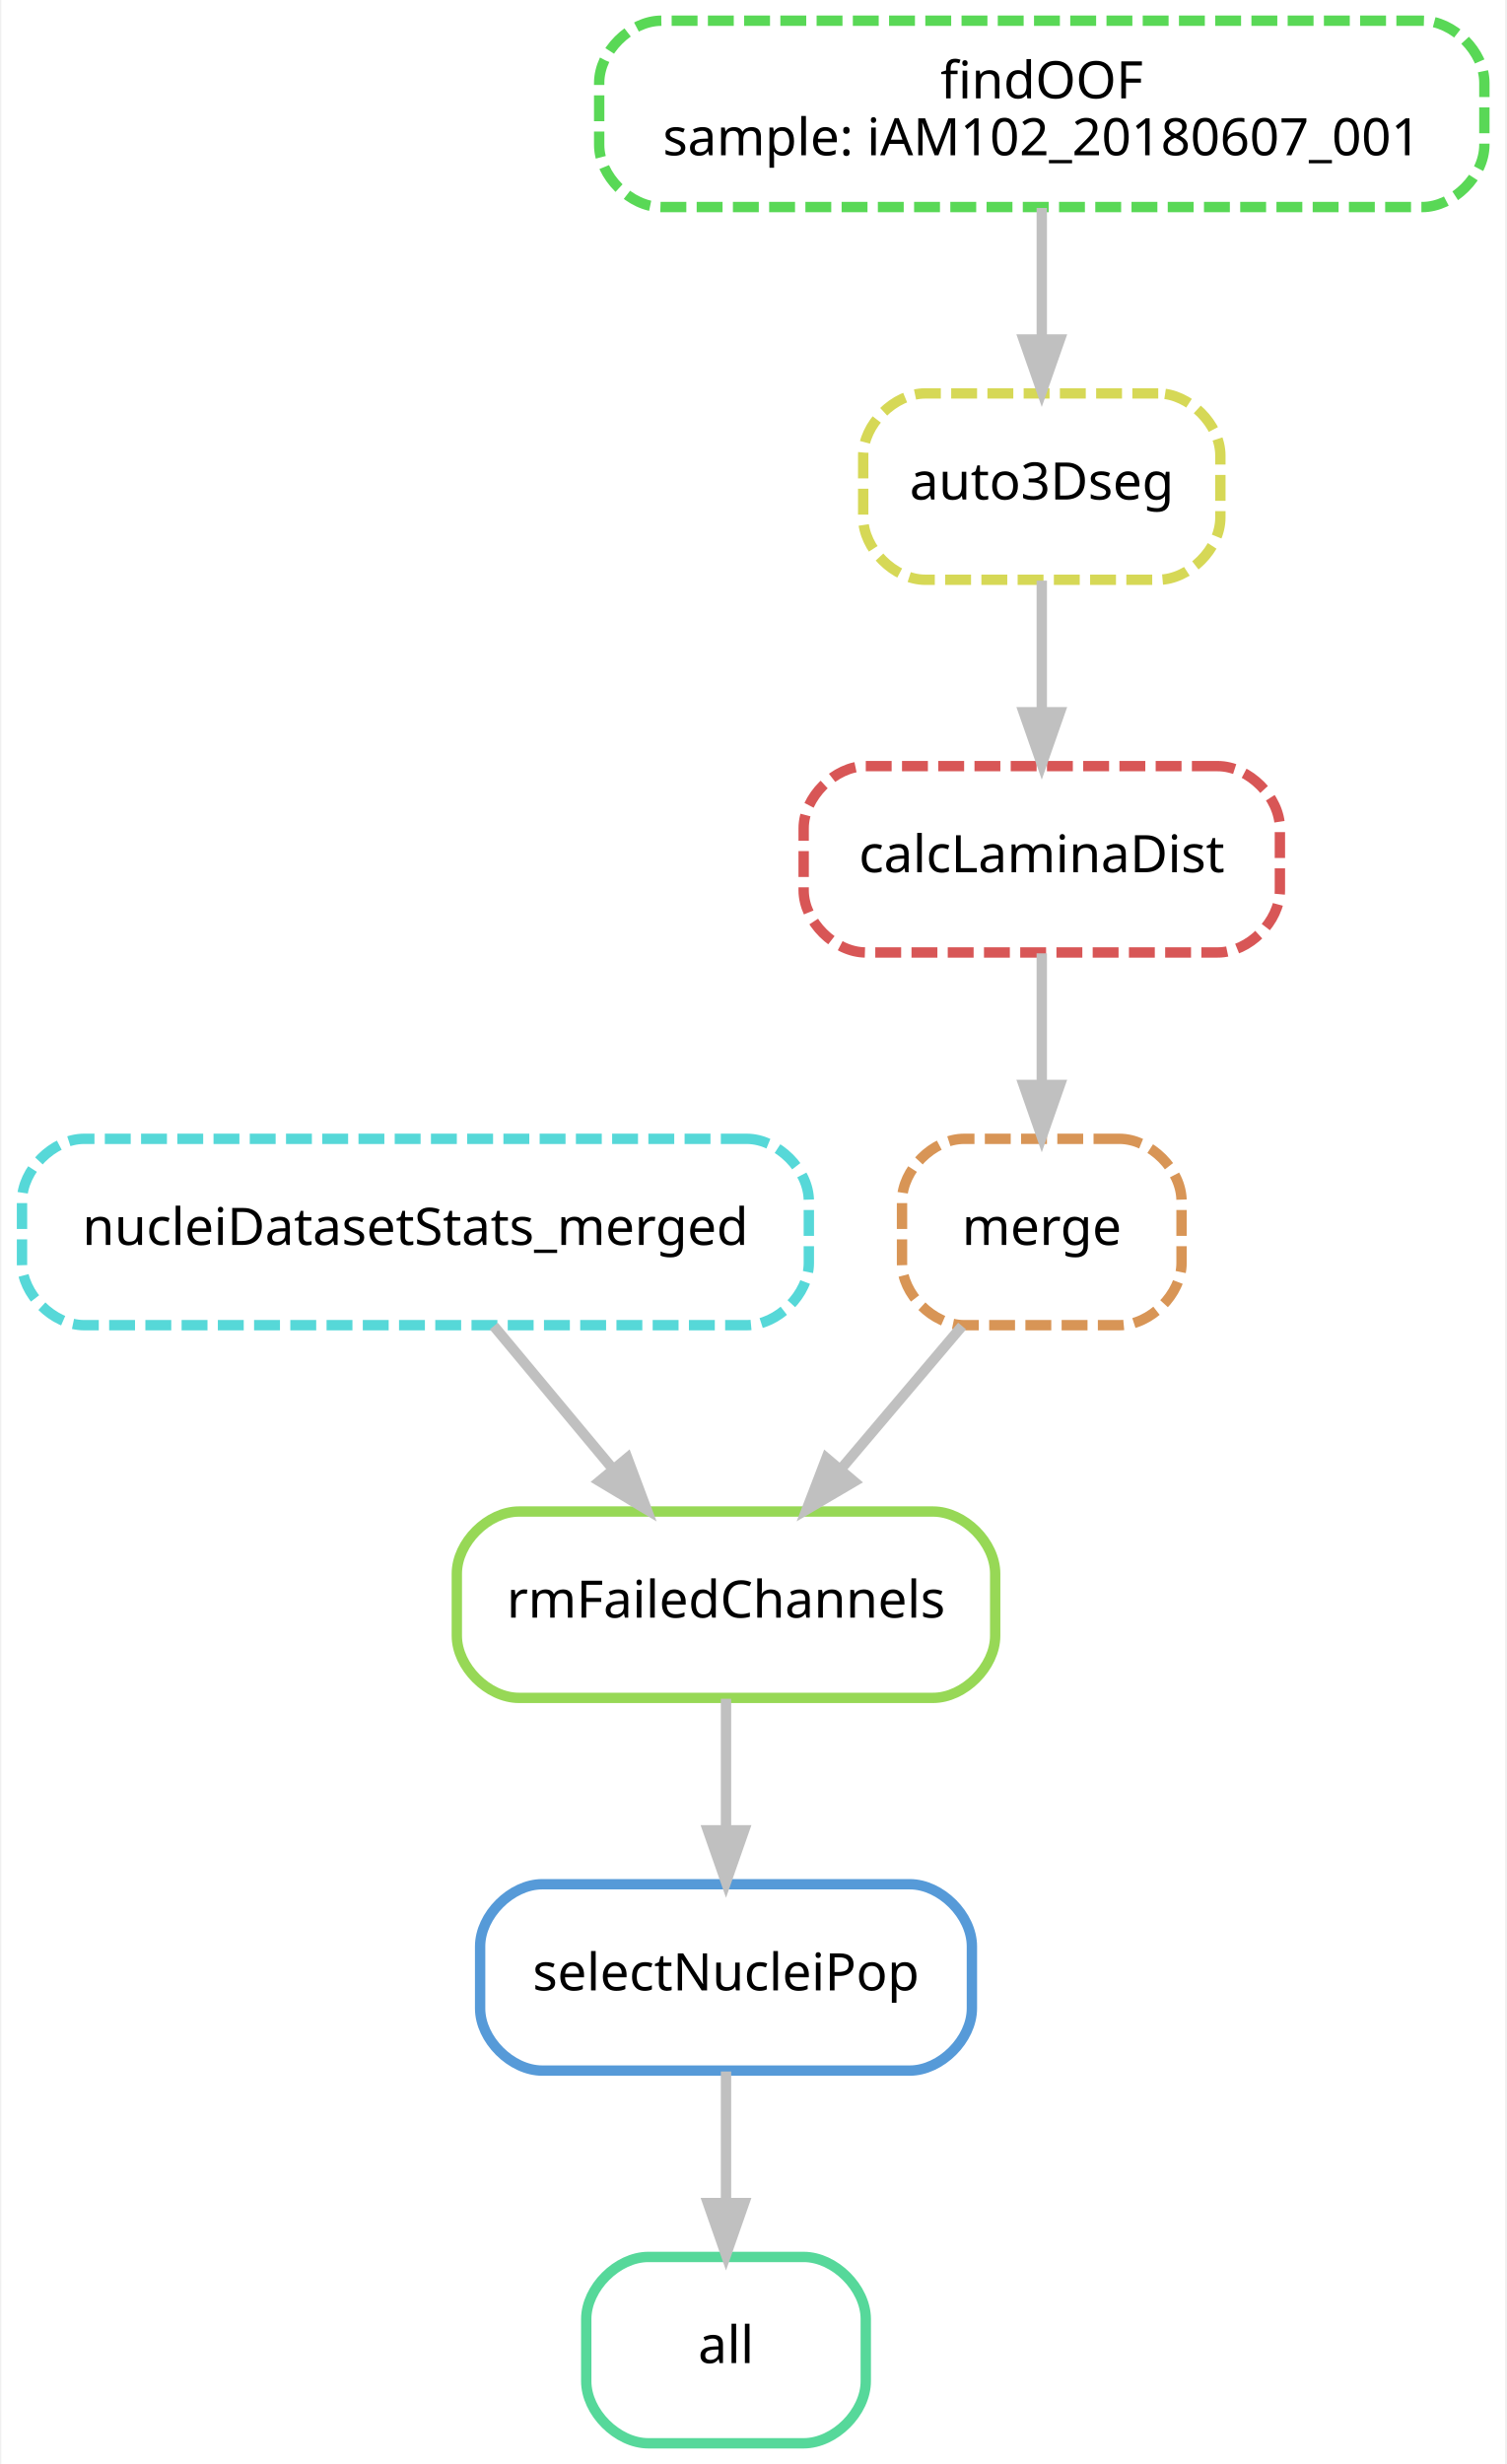
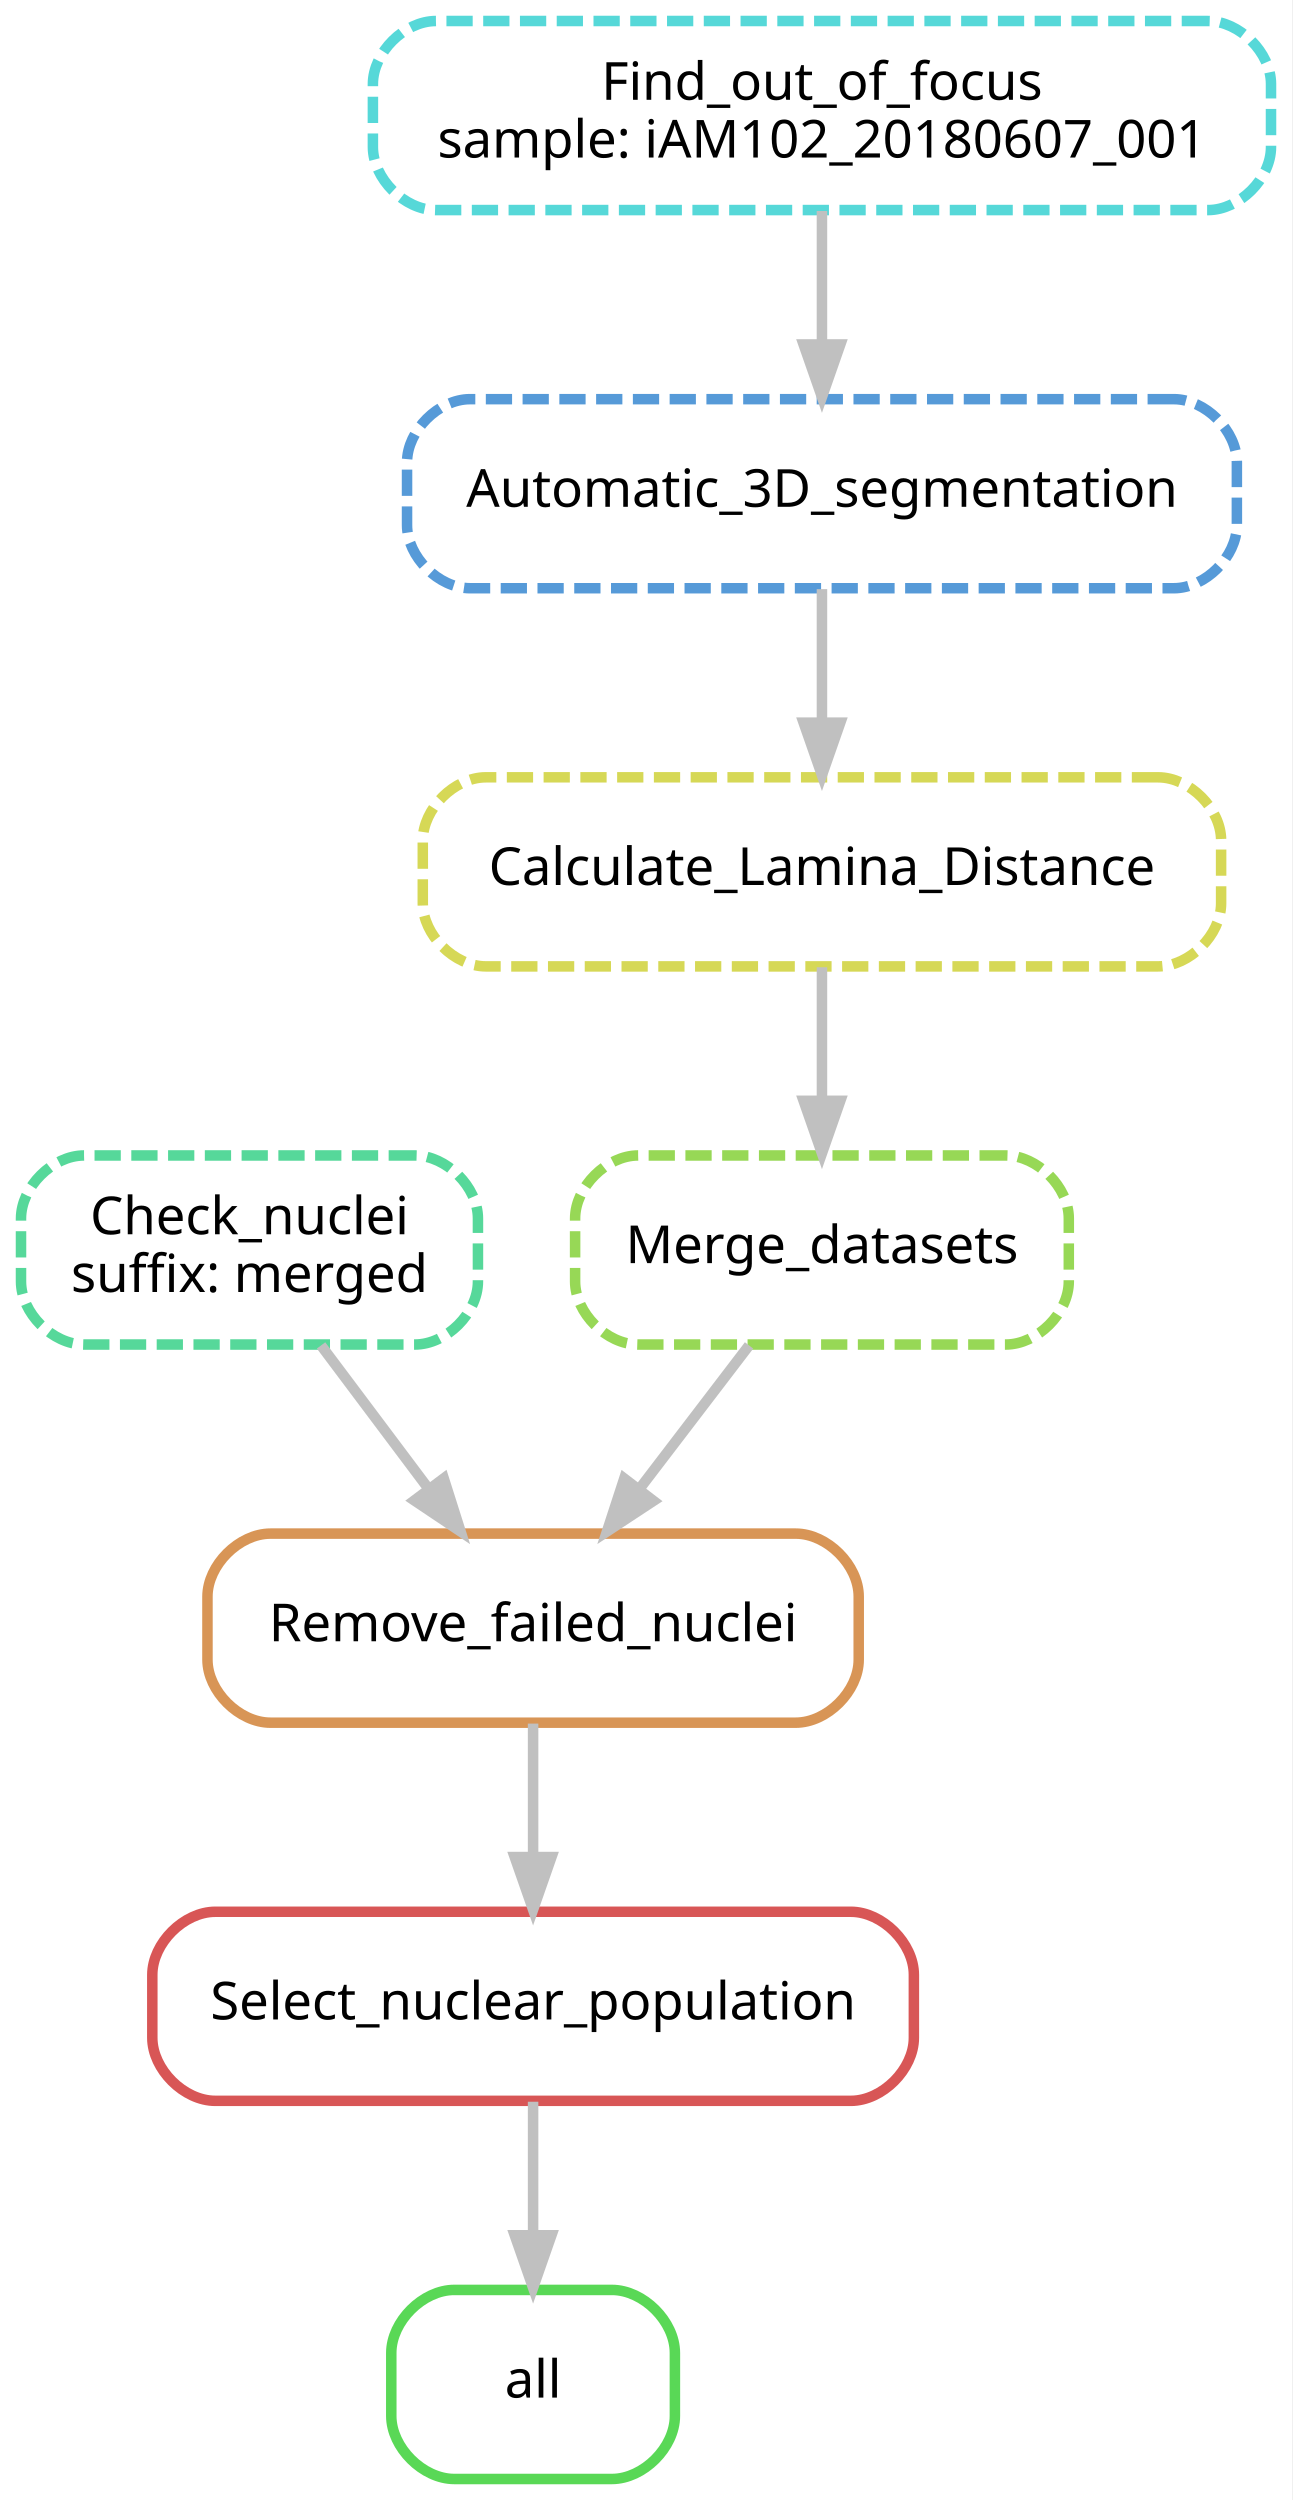
- <svg xmlns="http://www.w3.org/2000/svg" width="291pt" height="476pt" viewBox="0.00 0.00 290.50 476.00">
+ <svg xmlns="http://www.w3.org/2000/svg" width="246pt" height="476pt" viewBox="0.00 0.00 246.00 476.00">
  <g id="graph0" class="graph" transform="scale(1 1) rotate(0) translate(4 472)">
-     <polygon fill="#ffffff" stroke="transparent" points="-4,4 -4,-472 286.5,-472 286.5,4 -4,4" />
+     <polygon fill="#ffffff" stroke="transparent" points="-4,4 -4,-472 242,-472 242,4 -4,4" />
    <g id="node1" class="node">
-       <path fill="none" stroke="#56d89a" stroke-width="2" d="M151,-36C151,-36 121,-36 121,-36 115,-36 109,-30 109,-24 109,-24 109,-12 109,-12 109,-6 115,0 121,0 121,0 151,0 151,0 157,0 163,-6 163,-12 163,-12 163,-24 163,-24 163,-30 157,-36 151,-36" />
-       <text text-anchor="middle" x="136" y="-15.5" font-family="sans" font-size="10.00" fill="#000000">all</text>
+       <path fill="none" stroke="#59d856" stroke-width="2" d="M112.5,-36C112.5,-36 82.5,-36 82.5,-36 76.5,-36 70.5,-30 70.5,-24 70.5,-24 70.5,-12 70.5,-12 70.5,-6 76.5,0 82.5,0 82.5,0 112.5,0 112.5,0 118.5,0 124.5,-6 124.5,-12 124.5,-12 124.5,-24 124.5,-24 124.5,-30 118.5,-36 112.5,-36" />
+       <text text-anchor="middle" x="97.5" y="-15.5" font-family="sans" font-size="10.00" fill="#000000">all</text>
    </g>
    <g id="node2" class="node">
-       <path fill="none" stroke="#569ad8" stroke-width="2" d="M171.5,-108C171.5,-108 100.5,-108 100.5,-108 94.5,-108 88.5,-102 88.5,-96 88.5,-96 88.5,-84 88.5,-84 88.5,-78 94.5,-72 100.5,-72 100.5,-72 171.5,-72 171.5,-72 177.5,-72 183.5,-78 183.5,-84 183.5,-84 183.5,-96 183.5,-96 183.5,-102 177.5,-108 171.5,-108" />
-       <text text-anchor="middle" x="136" y="-87.5" font-family="sans" font-size="10.00" fill="#000000">selectNucleiPop</text>
+       <path fill="none" stroke="#d85656" stroke-width="2" d="M158,-108C158,-108 37,-108 37,-108 31,-108 25,-102 25,-96 25,-96 25,-84 25,-84 25,-78 31,-72 37,-72 37,-72 158,-72 158,-72 164,-72 170,-78 170,-84 170,-84 170,-96 170,-96 170,-102 164,-108 158,-108" />
+       <text text-anchor="middle" x="97.5" y="-87.5" font-family="sans" font-size="10.00" fill="#000000">Select_nuclear_population</text>
    </g>
    <g id="edge1" class="edge">
-       <path fill="none" stroke="#c0c0c0" stroke-width="2" d="M136,-71.831C136,-64.131 136,-54.974 136,-46.417" />
-       <polygon fill="#c0c0c0" stroke="#c0c0c0" stroke-width="2" points="139.5,-46.413 136,-36.413 132.5,-46.413 139.5,-46.413" />
+       <path fill="none" stroke="#c0c0c0" stroke-width="2" d="M97.5,-71.831C97.5,-64.131 97.5,-54.974 97.5,-46.417" />
+       <polygon fill="#c0c0c0" stroke="#c0c0c0" stroke-width="2" points="101,-46.413 97.5,-36.413 94,-46.413 101,-46.413" />
    </g>
    <g id="node3" class="node">
-       <path fill="none" stroke="#97d856" stroke-width="2" d="M176,-180C176,-180 96,-180 96,-180 90,-180 84,-174 84,-168 84,-168 84,-156 84,-156 84,-150 90,-144 96,-144 96,-144 176,-144 176,-144 182,-144 188,-150 188,-156 188,-156 188,-168 188,-168 188,-174 182,-180 176,-180" />
-       <text text-anchor="middle" x="136" y="-159.5" font-family="sans" font-size="10.00" fill="#000000">rmFailedChannels</text>
+       <path fill="none" stroke="#d89556" stroke-width="2" d="M147.5,-180C147.5,-180 47.5,-180 47.5,-180 41.5,-180 35.5,-174 35.5,-168 35.5,-168 35.5,-156 35.5,-156 35.5,-150 41.5,-144 47.5,-144 47.5,-144 147.5,-144 147.5,-144 153.5,-144 159.5,-150 159.5,-156 159.5,-156 159.5,-168 159.5,-168 159.5,-174 153.5,-180 147.5,-180" />
+       <text text-anchor="middle" x="97.5" y="-159.5" font-family="sans" font-size="10.00" fill="#000000">Remove_failed_nuclei</text>
    </g>
    <g id="edge2" class="edge">
-       <path fill="none" stroke="#c0c0c0" stroke-width="2" d="M136,-143.831C136,-136.131 136,-126.974 136,-118.417" />
-       <polygon fill="#c0c0c0" stroke="#c0c0c0" stroke-width="2" points="139.5,-118.413 136,-108.413 132.5,-118.413 139.5,-118.413" />
+       <path fill="none" stroke="#c0c0c0" stroke-width="2" d="M97.5,-143.831C97.5,-136.131 97.5,-126.974 97.5,-118.417" />
+       <polygon fill="#c0c0c0" stroke="#c0c0c0" stroke-width="2" points="101,-118.413 97.5,-108.413 94,-118.413 101,-118.413" />
    </g>
    <g id="node4" class="node">
-       <path fill="none" stroke="#56d8d8" stroke-width="2" stroke-dasharray="5,2" d="M140,-252C140,-252 12,-252 12,-252 6,-252 0,-246 0,-240 0,-240 0,-228 0,-228 0,-222 6,-216 12,-216 12,-216 140,-216 140,-216 146,-216 152,-222 152,-228 152,-228 152,-240 152,-240 152,-246 146,-252 140,-252" />
-       <text text-anchor="middle" x="76" y="-231.5" font-family="sans" font-size="10.00" fill="#000000">nucleiDatasetStats_merged</text>
+       <path fill="none" stroke="#56d89a" stroke-width="2" stroke-dasharray="5,2" d="M75,-252C75,-252 12,-252 12,-252 6,-252 0,-246 0,-240 0,-240 0,-228 0,-228 0,-222 6,-216 12,-216 12,-216 75,-216 75,-216 81,-216 87,-222 87,-228 87,-228 87,-240 87,-240 87,-246 81,-252 75,-252" />
+       <text text-anchor="middle" x="43.5" y="-237" font-family="sans" font-size="10.00" fill="#000000">Check_nuclei</text>
+       <text text-anchor="middle" x="43.5" y="-226" font-family="sans" font-size="10.00" fill="#000000">suffix: merged</text>
    </g>
    <g id="edge3" class="edge">
-       <path fill="none" stroke="#c0c0c0" stroke-width="2" d="M91.141,-215.831C98.122,-207.454 106.539,-197.353 114.188,-188.175" />
-       <polygon fill="#c0c0c0" stroke="#c0c0c0" stroke-width="2" points="116.942,-190.336 120.656,-180.413 111.565,-185.855 116.942,-190.336" />
+       <path fill="none" stroke="#c0c0c0" stroke-width="2" d="M57.127,-215.831C63.346,-207.539 70.832,-197.557 77.66,-188.453" />
+       <polygon fill="#c0c0c0" stroke="#c0c0c0" stroke-width="2" points="80.49,-190.513 83.69,-180.413 74.89,-186.313 80.49,-190.513" />
    </g>
    <g id="node5" class="node">
-       <path fill="none" stroke="#d89556" stroke-width="2" stroke-dasharray="5,2" d="M212,-252C212,-252 182,-252 182,-252 176,-252 170,-246 170,-240 170,-240 170,-228 170,-228 170,-222 176,-216 182,-216 182,-216 212,-216 212,-216 218,-216 224,-222 224,-228 224,-228 224,-240 224,-240 224,-246 218,-252 212,-252" />
-       <text text-anchor="middle" x="197" y="-231.5" font-family="sans" font-size="10.00" fill="#000000">merge</text>
+       <path fill="none" stroke="#97d856" stroke-width="2" stroke-dasharray="5,2" d="M187.5,-252C187.5,-252 117.5,-252 117.5,-252 111.5,-252 105.5,-246 105.5,-240 105.5,-240 105.5,-228 105.5,-228 105.5,-222 111.5,-216 117.5,-216 117.5,-216 187.5,-216 187.5,-216 193.5,-216 199.5,-222 199.5,-228 199.5,-228 199.5,-240 199.5,-240 199.5,-246 193.5,-252 187.5,-252" />
+       <text text-anchor="middle" x="152.5" y="-231.5" font-family="sans" font-size="10.00" fill="#000000">Merge_datasets</text>
    </g>
    <g id="edge4" class="edge">
-       <path fill="none" stroke="#c0c0c0" stroke-width="2" d="M181.607,-215.831C174.51,-207.454 165.952,-197.353 158.176,-188.175" />
-       <polygon fill="#c0c0c0" stroke="#c0c0c0" stroke-width="2" points="160.735,-185.781 151.6,-180.413 155.394,-190.306 160.735,-185.781" />
+       <path fill="none" stroke="#c0c0c0" stroke-width="2" d="M138.621,-215.831C132.286,-207.539 124.662,-197.557 117.707,-188.453" />
+       <polygon fill="#c0c0c0" stroke="#c0c0c0" stroke-width="2" points="120.418,-186.235 111.566,-180.413 114.855,-190.485 120.418,-186.235" />
    </g>
    <g id="node6" class="node">
-       <path fill="none" stroke="#d85656" stroke-width="2" stroke-dasharray="5,2" d="M231,-324C231,-324 163,-324 163,-324 157,-324 151,-318 151,-312 151,-312 151,-300 151,-300 151,-294 157,-288 163,-288 163,-288 231,-288 231,-288 237,-288 243,-294 243,-300 243,-300 243,-312 243,-312 243,-318 237,-324 231,-324" />
-       <text text-anchor="middle" x="197" y="-303.5" font-family="sans" font-size="10.00" fill="#000000">calcLaminaDist</text>
+       <path fill="none" stroke="#d6d856" stroke-width="2" stroke-dasharray="5,2" d="M216.5,-324C216.5,-324 88.5,-324 88.5,-324 82.5,-324 76.5,-318 76.5,-312 76.5,-312 76.5,-300 76.5,-300 76.5,-294 82.5,-288 88.5,-288 88.5,-288 216.5,-288 216.5,-288 222.5,-288 228.5,-294 228.5,-300 228.5,-300 228.5,-312 228.5,-312 228.5,-318 222.5,-324 216.5,-324" />
+       <text text-anchor="middle" x="152.5" y="-303.5" font-family="sans" font-size="10.00" fill="#000000">Calculate_Lamina_Distance</text>
    </g>
    <g id="edge5" class="edge">
-       <path fill="none" stroke="#c0c0c0" stroke-width="2" d="M197,-287.831C197,-280.131 197,-270.974 197,-262.417" />
-       <polygon fill="#c0c0c0" stroke="#c0c0c0" stroke-width="2" points="200.5,-262.413 197,-252.413 193.5,-262.413 200.5,-262.413" />
+       <path fill="none" stroke="#c0c0c0" stroke-width="2" d="M152.5,-287.831C152.5,-280.131 152.5,-270.974 152.5,-262.417" />
+       <polygon fill="#c0c0c0" stroke="#c0c0c0" stroke-width="2" points="156,-262.413 152.5,-252.413 149,-262.413 156,-262.413" />
    </g>
    <g id="node7" class="node">
-       <path fill="none" stroke="#d6d856" stroke-width="2" stroke-dasharray="5,2" d="M219.5,-396C219.5,-396 174.5,-396 174.5,-396 168.5,-396 162.5,-390 162.5,-384 162.5,-384 162.5,-372 162.5,-372 162.5,-366 168.5,-360 174.5,-360 174.5,-360 219.5,-360 219.5,-360 225.5,-360 231.5,-366 231.5,-372 231.5,-372 231.5,-384 231.5,-384 231.5,-390 225.5,-396 219.5,-396" />
-       <text text-anchor="middle" x="197" y="-375.5" font-family="sans" font-size="10.00" fill="#000000">auto3Dseg</text>
+       <path fill="none" stroke="#569ad8" stroke-width="2" stroke-dasharray="5,2" d="M219.5,-396C219.5,-396 85.5,-396 85.5,-396 79.5,-396 73.5,-390 73.5,-384 73.5,-384 73.5,-372 73.5,-372 73.5,-366 79.5,-360 85.5,-360 85.5,-360 219.5,-360 219.5,-360 225.5,-360 231.5,-366 231.5,-372 231.5,-372 231.5,-384 231.5,-384 231.5,-390 225.5,-396 219.5,-396" />
+       <text text-anchor="middle" x="152.5" y="-375.5" font-family="sans" font-size="10.00" fill="#000000">Automatic_3D_segmentation</text>
    </g>
    <g id="edge6" class="edge">
-       <path fill="none" stroke="#c0c0c0" stroke-width="2" d="M197,-359.831C197,-352.131 197,-342.974 197,-334.417" />
-       <polygon fill="#c0c0c0" stroke="#c0c0c0" stroke-width="2" points="200.5,-334.413 197,-324.413 193.5,-334.413 200.5,-334.413" />
+       <path fill="none" stroke="#c0c0c0" stroke-width="2" d="M152.5,-359.831C152.5,-352.131 152.5,-342.974 152.5,-334.417" />
+       <polygon fill="#c0c0c0" stroke="#c0c0c0" stroke-width="2" points="156,-334.413 152.5,-324.413 149,-334.413 156,-334.413" />
    </g>
    <g id="node8" class="node">
-       <path fill="none" stroke="#59d856" stroke-width="2" stroke-dasharray="5,2" d="M270.5,-468C270.5,-468 123.5,-468 123.5,-468 117.5,-468 111.5,-462 111.5,-456 111.5,-456 111.5,-444 111.5,-444 111.5,-438 117.5,-432 123.5,-432 123.5,-432 270.5,-432 270.5,-432 276.5,-432 282.5,-438 282.5,-444 282.5,-444 282.5,-456 282.5,-456 282.5,-462 276.5,-468 270.5,-468" />
-       <text text-anchor="middle" x="197" y="-453" font-family="sans" font-size="10.00" fill="#000000">findOOF</text>
-       <text text-anchor="middle" x="197" y="-442" font-family="sans" font-size="10.00" fill="#000000">sample: iAM102_20180607_001</text>
+       <path fill="none" stroke="#56d8d8" stroke-width="2" stroke-dasharray="5,2" d="M226,-468C226,-468 79,-468 79,-468 73,-468 67,-462 67,-456 67,-456 67,-444 67,-444 67,-438 73,-432 79,-432 79,-432 226,-432 226,-432 232,-432 238,-438 238,-444 238,-444 238,-456 238,-456 238,-462 232,-468 226,-468" />
+       <text text-anchor="middle" x="152.5" y="-453" font-family="sans" font-size="10.00" fill="#000000">Find_out_of_focus</text>
+       <text text-anchor="middle" x="152.5" y="-442" font-family="sans" font-size="10.00" fill="#000000">sample: iAM102_20180607_001</text>
    </g>
    <g id="edge7" class="edge">
-       <path fill="none" stroke="#c0c0c0" stroke-width="2" d="M197,-431.831C197,-424.131 197,-414.974 197,-406.417" />
-       <polygon fill="#c0c0c0" stroke="#c0c0c0" stroke-width="2" points="200.5,-406.413 197,-396.413 193.5,-406.413 200.5,-406.413" />
+       <path fill="none" stroke="#c0c0c0" stroke-width="2" d="M152.5,-431.831C152.5,-424.131 152.5,-414.974 152.5,-406.417" />
+       <polygon fill="#c0c0c0" stroke="#c0c0c0" stroke-width="2" points="156,-406.413 152.5,-396.413 149,-406.413 156,-406.413" />
    </g>
  </g>
</svg>
